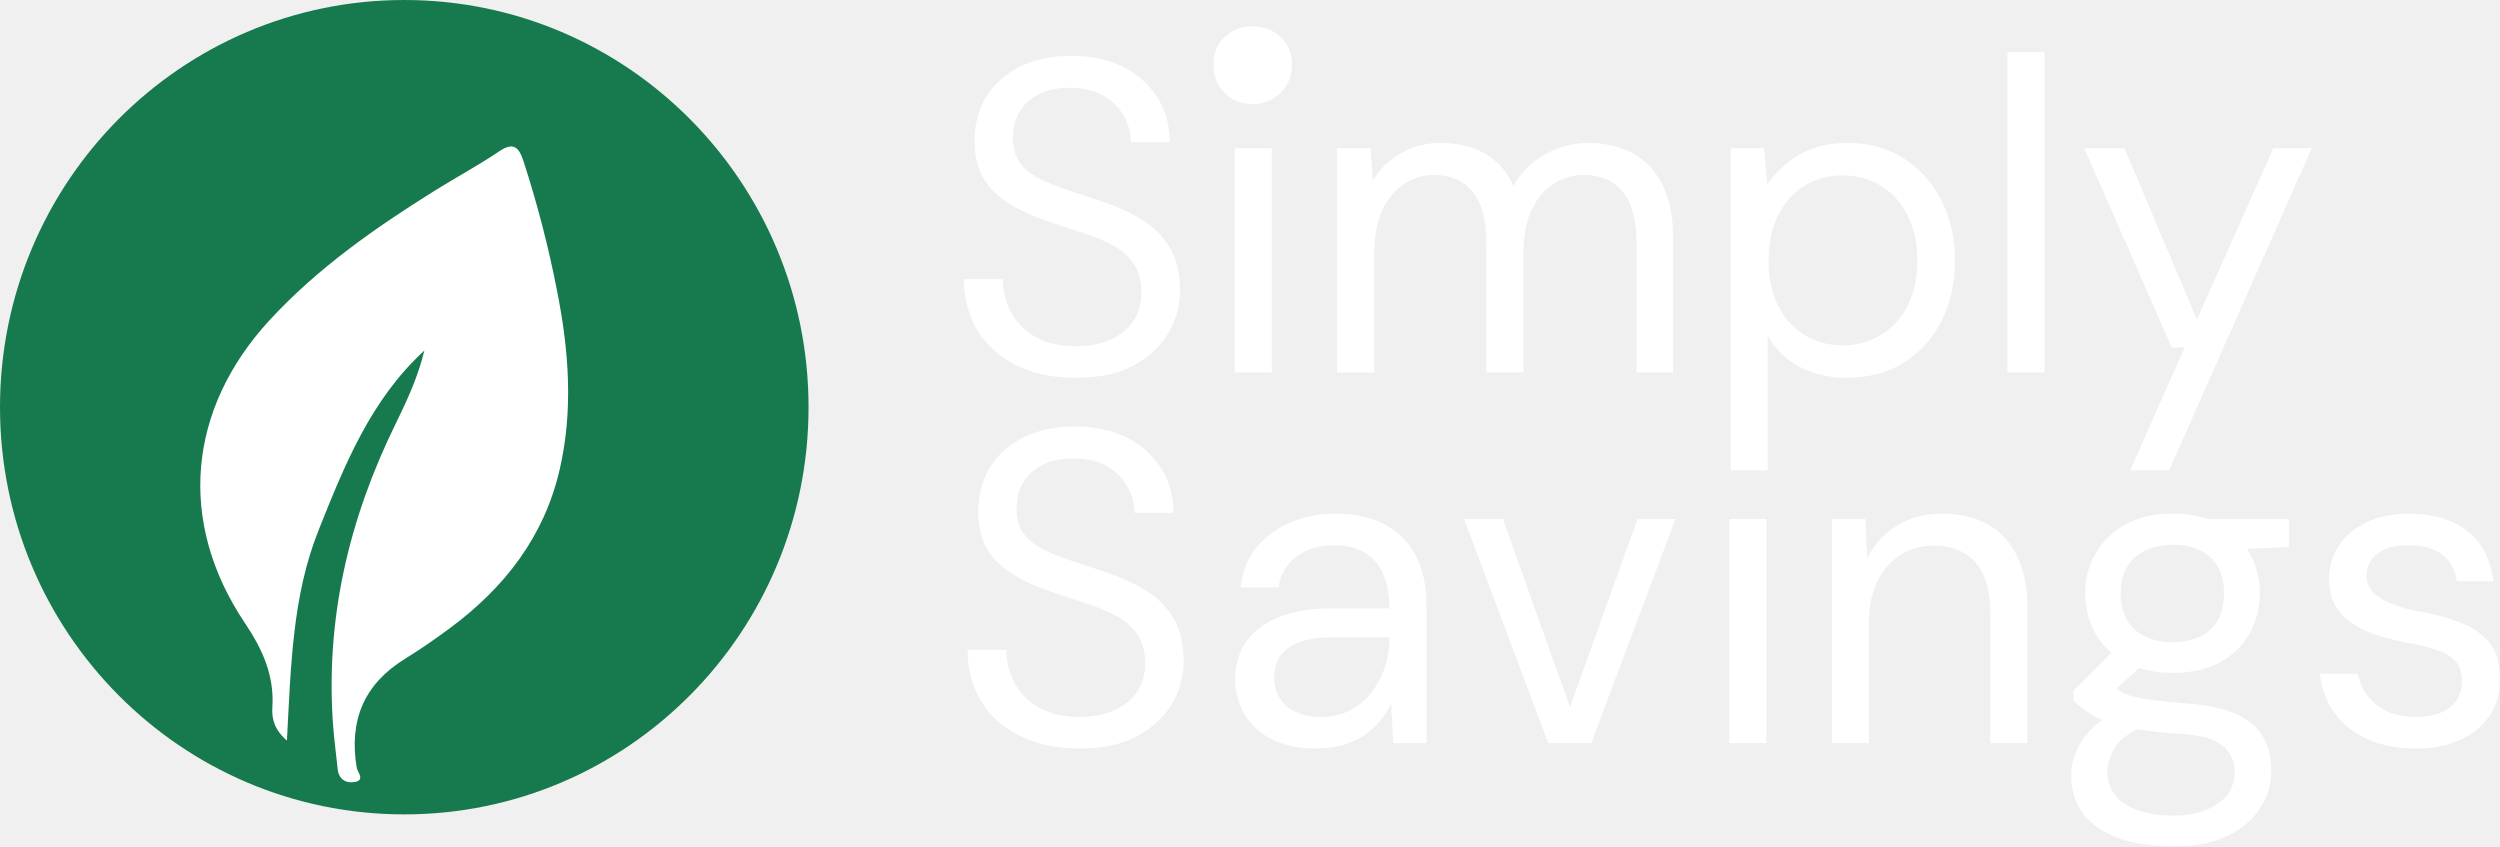
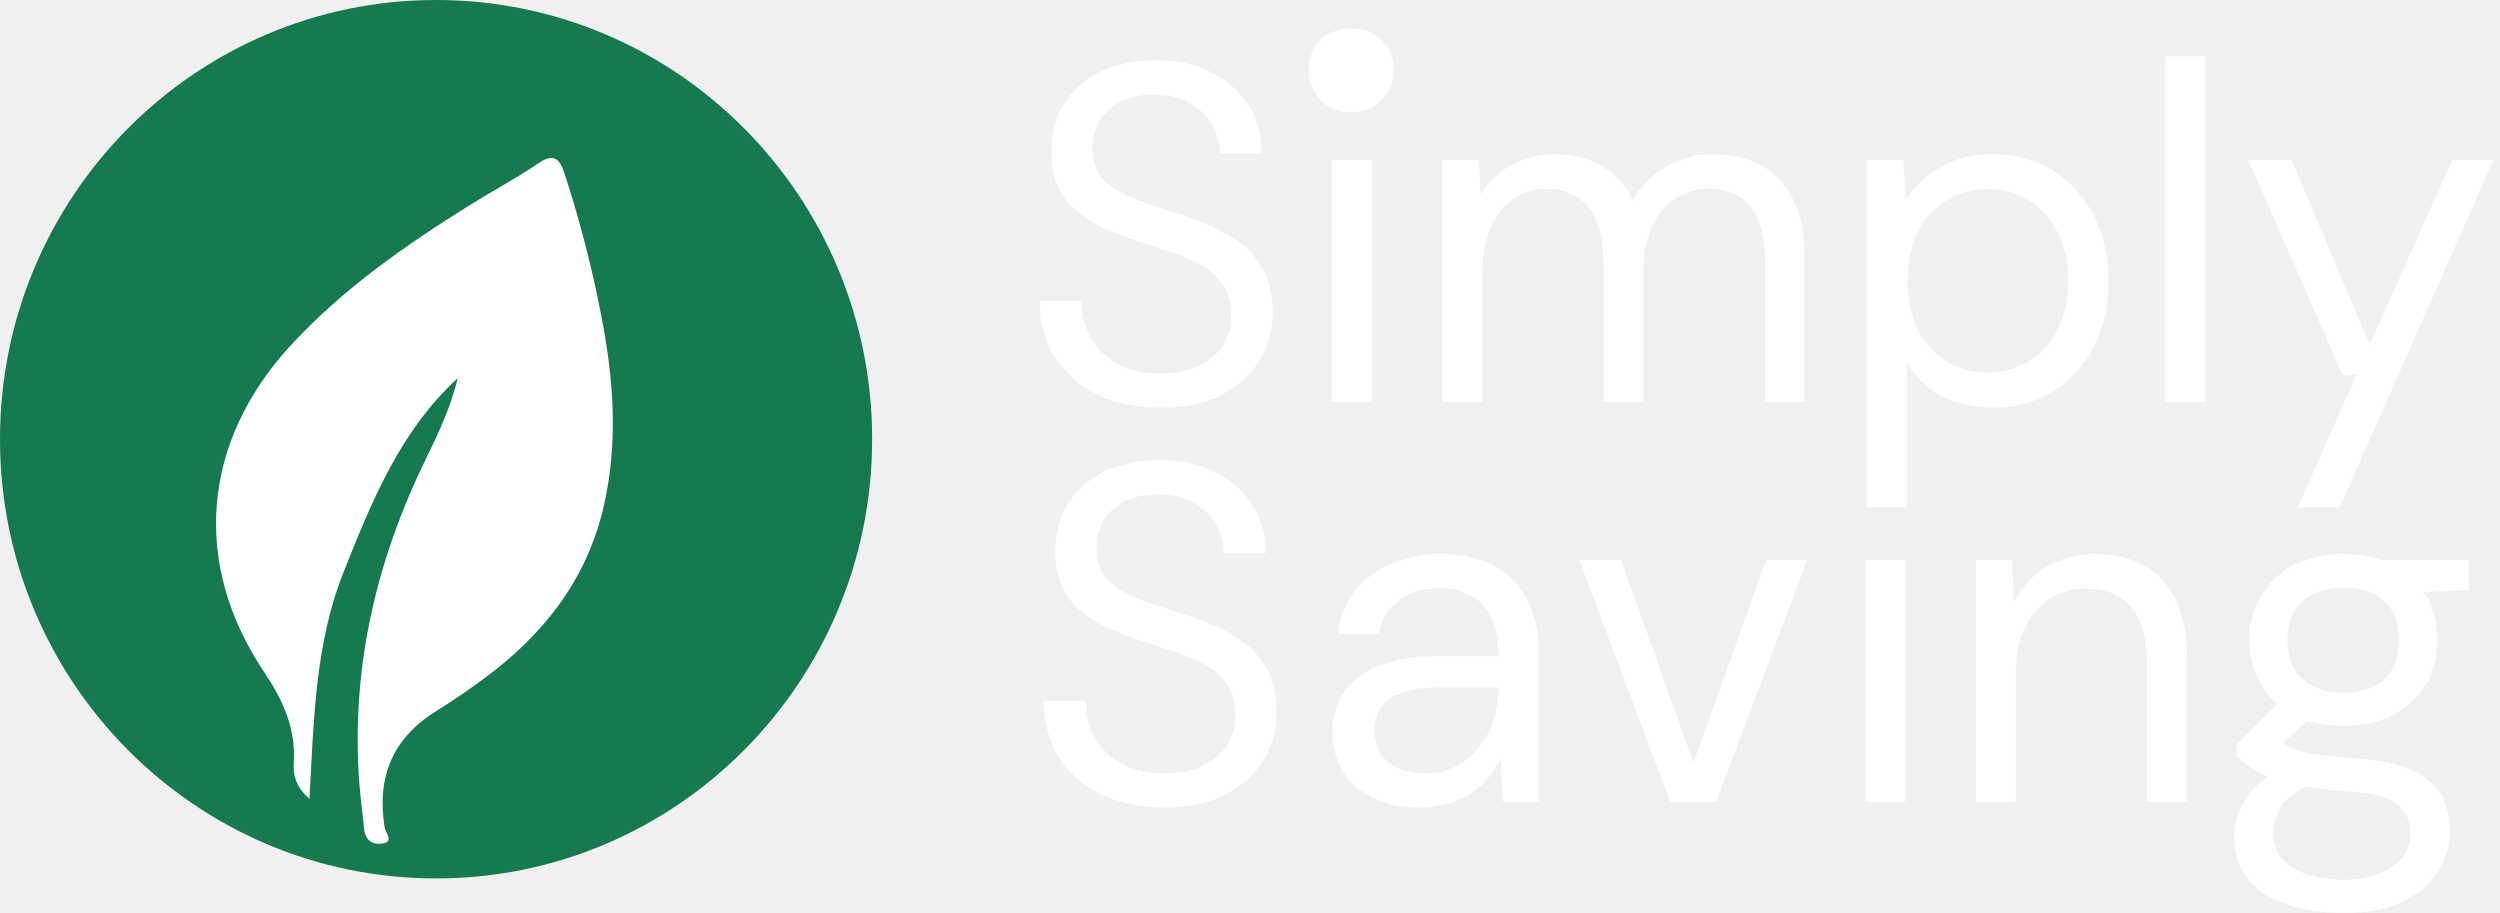
- <svg xmlns="http://www.w3.org/2000/svg" width="192" height="65" viewBox="0 0 192 65" fill="none">
-   <path d="M82.611 29.017C80.869 29.017 79.354 28.698 78.066 28.06C76.778 27.423 75.784 26.534 75.084 25.396C74.384 24.256 74.034 22.934 74.033 21.43H77.018C77.008 22.332 77.228 23.221 77.659 24.012C78.096 24.806 78.748 25.458 79.541 25.891C80.366 26.358 81.389 26.591 82.61 26.591C83.673 26.591 84.583 26.415 85.34 26.062C86.098 25.709 86.674 25.225 87.07 24.61C87.467 23.989 87.674 23.265 87.663 22.526C87.663 21.593 87.466 20.835 87.07 20.254C86.656 19.657 86.103 19.17 85.459 18.837C84.704 18.441 83.915 18.115 83.102 17.863C82.21 17.578 81.277 17.266 80.303 16.924C78.427 16.286 77.048 15.495 76.166 14.55C75.285 13.605 74.844 12.369 74.843 10.843C74.843 9.545 75.143 8.407 75.742 7.431C76.342 6.454 77.201 5.686 78.32 5.125C79.439 4.567 80.767 4.288 82.305 4.288C83.819 4.288 85.136 4.572 86.256 5.142C87.326 5.668 88.235 6.476 88.885 7.481C89.518 8.472 89.834 9.617 89.834 10.915H86.85C86.847 10.233 86.674 9.562 86.347 8.964C85.983 8.304 85.448 7.756 84.798 7.378C84.109 6.958 83.244 6.747 82.204 6.746C81.344 6.724 80.581 6.867 79.915 7.173C79.282 7.453 78.742 7.91 78.358 8.489C77.985 9.059 77.798 9.753 77.799 10.573C77.799 11.346 77.963 11.973 78.291 12.452C78.618 12.931 79.093 13.335 79.715 13.664C80.417 14.028 81.149 14.331 81.903 14.569C82.739 14.843 83.666 15.15 84.684 15.491C85.758 15.843 86.788 16.318 87.753 16.909C88.618 17.437 89.341 18.17 89.859 19.044C90.368 19.91 90.623 21.014 90.623 22.358C90.622 23.496 90.311 24.613 89.724 25.586C89.125 26.6 88.237 27.425 87.062 28.062C85.886 28.699 84.402 29.017 82.611 29.017Z" fill="white" />
+ <svg xmlns="http://www.w3.org/2000/svg" width="178" height="65" viewBox="0 0 178 65" fill="none">
+   <path d="M82.611 29.017C80.869 29.017 79.354 28.698 78.066 28.06C76.778 27.423 75.784 26.534 75.084 25.396C74.384 24.256 74.034 22.934 74.033 21.43H77.018C77.008 22.332 77.228 23.221 77.659 24.012C78.096 24.806 78.748 25.458 79.541 25.891C80.366 26.358 81.389 26.591 82.61 26.591C83.673 26.591 84.583 26.415 85.34 26.062C86.098 25.709 86.674 25.225 87.07 24.61C87.467 23.989 87.674 23.265 87.663 22.526C87.663 21.593 87.466 20.835 87.07 20.254C86.656 19.657 86.103 19.17 85.459 18.837C84.704 18.441 83.915 18.115 83.102 17.863C82.21 17.578 81.277 17.266 80.303 16.924C78.427 16.286 77.048 15.495 76.166 14.55C75.285 13.605 74.844 12.369 74.843 10.843C74.843 9.545 75.143 8.407 75.742 7.431C76.342 6.454 77.201 5.686 78.32 5.125C79.439 4.567 80.767 4.288 82.305 4.288C83.819 4.288 85.136 4.572 86.256 5.142C87.326 5.668 88.235 6.476 88.885 7.481C89.518 8.472 89.834 9.617 89.834 10.915H86.85C86.847 10.233 86.674 9.562 86.347 8.964C85.983 8.304 85.448 7.756 84.798 7.378C84.109 6.958 83.244 6.747 82.204 6.746C81.344 6.724 80.581 6.867 79.915 7.173C79.282 7.453 78.742 7.91 78.359 8.489C77.985 9.059 77.798 9.753 77.799 10.573C77.799 11.346 77.963 11.973 78.291 12.452C78.618 12.931 79.093 13.335 79.715 13.664C80.417 14.028 81.149 14.331 81.903 14.569C82.739 14.843 83.666 15.15 84.684 15.491C85.758 15.843 86.788 16.318 87.753 16.909C88.618 17.437 89.341 18.17 89.859 19.044C90.368 19.91 90.623 21.014 90.623 22.358C90.622 23.496 90.311 24.613 89.724 25.586C89.125 26.6 88.237 27.425 87.062 28.062C85.886 28.699 84.402 29.017 82.611 29.017Z" fill="white" />
  <path d="M94.82 28.607V11.389H97.67V28.607H94.82Z" fill="white" />
  <path d="M102.688 28.607V11.389H105.266L105.436 13.849C105.971 12.968 106.725 12.244 107.624 11.748C108.542 11.235 109.576 10.97 110.625 10.98C111.436 10.969 112.244 11.09 113.016 11.338C113.716 11.57 114.362 11.942 114.915 12.431C115.485 12.945 115.932 13.582 116.221 14.295C116.79 13.266 117.637 12.419 118.663 11.853C119.667 11.282 120.8 10.981 121.953 10.982C123.287 10.982 124.441 11.249 125.412 11.784C126.384 12.319 127.142 13.127 127.685 14.21C128.228 15.291 128.499 16.663 128.499 18.326V28.607H125.684V18.63C125.684 16.9 125.334 15.601 124.632 14.735C123.931 13.869 122.936 13.436 121.648 13.438C120.805 13.426 119.978 13.67 119.274 14.137C118.572 14.605 118.018 15.281 117.612 16.166C117.205 17.052 117.002 18.145 117.001 19.446V28.602H114.152V18.63C114.152 16.9 113.802 15.601 113.101 14.735C112.401 13.869 111.418 13.437 110.154 13.439C109.322 13.431 108.506 13.675 107.813 14.139C107.113 14.607 106.559 15.283 106.151 16.168C105.744 17.054 105.541 18.147 105.542 19.448V28.603L102.688 28.607Z" fill="white" />
-   <path d="M132.908 36.123V11.389H135.486L135.723 14.191C136.114 13.611 136.582 13.088 137.114 12.635C137.718 12.121 138.407 11.715 139.148 11.436C139.942 11.129 140.857 10.975 141.895 10.975C143.543 10.975 144.985 11.375 146.219 12.174C147.45 12.97 148.446 14.085 149.102 15.402C149.792 16.755 150.137 18.298 150.136 20.031C150.135 21.764 149.791 23.307 149.102 24.66C148.448 25.974 147.445 27.079 146.203 27.853C144.959 28.627 143.511 29.014 141.861 29.014C140.482 29.014 139.261 28.729 138.199 28.16C137.168 27.623 136.318 26.791 135.757 25.768V36.123H132.908ZM141.522 26.523C142.562 26.542 143.586 26.262 144.472 25.714C145.359 25.166 146.071 24.374 146.525 23.431C147.013 22.463 147.257 21.319 147.257 19.999C147.257 18.7 147.013 17.561 146.525 16.582C146.076 15.634 145.365 14.837 144.478 14.286C143.591 13.735 142.565 13.453 141.522 13.473C140.392 13.473 139.397 13.747 138.538 14.293C137.67 14.85 136.976 15.644 136.537 16.582C136.061 17.562 135.824 18.701 135.824 19.999C135.824 21.319 136.062 22.463 136.537 23.431C136.979 24.363 137.673 25.15 138.539 25.703C139.397 26.25 140.392 26.523 141.522 26.523Z" fill="white" />
+   <path d="M132.908 36.123V11.389H135.486L135.723 14.191C136.114 13.611 136.582 13.088 137.114 12.635C137.718 12.121 138.407 11.715 139.148 11.436C139.942 11.129 140.857 10.975 141.895 10.975C143.543 10.975 144.985 11.375 146.219 12.174C147.45 12.97 148.446 14.085 149.102 15.402C149.792 16.755 150.137 18.298 150.136 20.031C150.135 21.764 149.791 23.307 149.102 24.66C148.448 25.974 147.445 27.079 146.203 27.853C144.959 28.627 143.511 29.014 141.861 29.014C140.482 29.014 139.261 28.729 138.199 28.16C137.168 27.623 136.318 26.791 135.757 25.768V36.123H132.908ZM141.522 26.523C142.562 26.542 143.586 26.262 144.472 25.714C145.359 25.166 146.071 24.374 146.525 23.431C147.013 22.463 147.257 21.319 147.257 19.999C147.257 18.7 147.013 17.561 146.525 16.582C146.076 15.634 145.365 14.837 144.478 14.286C143.591 13.735 142.565 13.453 141.522 13.473C140.392 13.473 139.397 13.747 138.538 14.293C137.67 14.85 136.976 15.644 136.537 16.582C136.061 17.562 135.824 18.701 135.824 19.999C135.824 21.319 136.062 22.463 136.537 23.431C136.979 24.363 137.673 25.15 138.539 25.703C139.398 26.25 140.392 26.523 141.522 26.523Z" fill="white" />
  <path d="M154.173 28.607V4.011H157.022V28.607H154.173Z" fill="white" />
  <path d="M163.602 36.123L167.773 26.693H166.79L160.075 11.389H163.16L168.723 24.542L174.591 11.389H177.541L166.586 36.123H163.602Z" fill="white" />
  <path d="M82.894 57.484C81.152 57.484 79.637 57.166 78.348 56.528C77.06 55.89 76.065 55.001 75.364 53.861C74.663 52.721 74.312 51.4 74.313 49.895H77.297C77.287 50.797 77.508 51.686 77.938 52.477C78.376 53.271 79.029 53.923 79.821 54.356C80.648 54.825 81.673 55.06 82.894 55.06C83.956 55.06 84.866 54.883 85.624 54.53C86.382 54.177 86.959 53.693 87.354 53.078C87.751 52.457 87.957 51.732 87.947 50.993C87.947 50.06 87.749 49.303 87.354 48.722C86.939 48.124 86.386 47.638 85.742 47.304C84.987 46.909 84.199 46.583 83.385 46.33C82.49 46.046 81.558 45.733 80.587 45.392C78.71 44.754 77.331 43.963 76.449 43.018C75.568 42.073 75.127 40.837 75.127 39.311C75.127 38.012 75.427 36.875 76.025 35.899C76.624 34.922 77.483 34.154 78.603 33.593C79.723 33.036 81.052 32.757 82.589 32.756C84.103 32.756 85.42 33.041 86.54 33.61C87.61 34.136 88.519 34.945 89.168 35.95C89.801 36.941 90.118 38.085 90.118 39.384H87.133C87.128 38.7 86.952 38.029 86.621 37.431C86.26 36.771 85.727 36.221 85.079 35.843C84.388 35.422 83.523 35.211 82.484 35.212C81.625 35.189 80.862 35.331 80.195 35.639C79.563 35.919 79.023 36.375 78.639 36.954C78.266 37.523 78.08 38.218 78.079 39.037C78.079 39.812 78.243 40.438 78.571 40.916C78.899 41.394 79.374 41.798 79.996 42.129C80.698 42.493 81.43 42.796 82.183 43.034C83.02 43.307 83.947 43.615 84.964 43.956C86.038 44.308 87.068 44.785 88.032 45.376C88.897 45.904 89.62 46.637 90.138 47.511C90.647 48.377 90.902 49.481 90.901 50.825C90.901 51.963 90.59 53.08 90.003 54.053C89.403 55.066 88.516 55.891 87.34 56.529C86.164 57.166 84.682 57.485 82.894 57.484Z" fill="white" />
-   <path d="M101.072 57.484C99.693 57.484 98.54 57.238 97.613 56.747C96.686 56.255 95.996 55.605 95.543 54.799C95.092 53.991 94.858 53.079 94.866 52.152C94.866 50.99 95.165 50.006 95.764 49.2C96.363 48.395 97.211 47.78 98.308 47.356C99.407 46.934 100.701 46.723 102.191 46.723H106.703C106.703 45.654 106.538 44.76 106.21 44.042C105.917 43.364 105.419 42.796 104.786 42.419C104.164 42.054 103.389 41.871 102.462 41.871C101.376 41.871 100.438 42.145 99.647 42.691C98.856 43.238 98.369 44.046 98.188 45.116H95.272C95.407 43.886 95.82 42.856 96.51 42.024C97.218 41.18 98.12 40.523 99.138 40.111C100.191 39.67 101.321 39.443 102.462 39.446C104.045 39.446 105.362 39.736 106.413 40.316C107.429 40.861 108.252 41.708 108.77 42.742C109.29 43.779 109.55 45.003 109.55 46.414V57.074H107.007L106.837 54.031C106.607 54.515 106.316 54.969 105.972 55.38C105.62 55.803 105.209 56.173 104.751 56.476C104.253 56.801 103.71 57.05 103.14 57.214C102.467 57.404 101.771 57.495 101.072 57.484ZM101.513 55.059C102.26 55.07 102.998 54.9 103.666 54.563C104.309 54.236 104.872 53.77 105.315 53.198C105.766 52.618 106.116 51.965 106.349 51.267C106.588 50.552 106.708 49.801 106.705 49.047V48.944H102.431C101.323 48.944 100.43 49.075 99.752 49.337C99.074 49.599 98.588 49.963 98.294 50.43C97.997 50.905 97.844 51.457 97.853 52.019C97.839 52.584 97.987 53.141 98.277 53.625C98.579 54.097 99.017 54.466 99.532 54.683C100.082 54.934 100.742 55.059 101.513 55.059Z" fill="white" />
+   <path d="M101.072 57.484C99.693 57.484 98.54 57.238 97.613 56.747C96.686 56.255 95.996 55.605 95.543 54.799C95.092 53.991 94.858 53.079 94.866 52.152C94.866 50.99 95.165 50.006 95.764 49.2C96.363 48.395 97.211 47.78 98.308 47.356C99.407 46.934 100.701 46.723 102.191 46.723H106.703C106.703 45.654 106.538 44.76 106.21 44.042C105.917 43.364 105.419 42.796 104.786 42.419C104.164 42.054 103.389 41.871 102.462 41.871C101.376 41.871 100.438 42.145 99.647 42.691C98.856 43.238 98.369 44.046 98.188 45.116H95.272C95.407 43.886 95.82 42.856 96.51 42.024C97.218 41.18 98.12 40.523 99.138 40.111C100.192 39.67 101.321 39.443 102.462 39.446C104.045 39.446 105.362 39.736 106.413 40.316C107.429 40.861 108.252 41.708 108.77 42.742C109.29 43.779 109.55 45.003 109.55 46.414V57.074H107.007L106.837 54.031C106.607 54.515 106.316 54.969 105.972 55.38C105.62 55.803 105.209 56.173 104.751 56.476C104.253 56.801 103.71 57.05 103.14 57.214C102.467 57.404 101.771 57.495 101.072 57.484ZM101.513 55.059C102.26 55.07 102.998 54.9 103.666 54.563C104.309 54.236 104.872 53.77 105.315 53.198C105.766 52.618 106.116 51.965 106.349 51.267C106.588 50.552 106.708 49.801 106.705 49.047V48.944H102.431C101.323 48.944 100.43 49.075 99.752 49.337C99.074 49.599 98.588 49.963 98.294 50.43C97.997 50.905 97.844 51.457 97.853 52.019C97.839 52.584 97.987 53.141 98.277 53.625C98.579 54.097 99.017 54.466 99.532 54.683C100.082 54.934 100.742 55.059 101.513 55.059Z" fill="white" />
  <path d="M118.912 57.074L112.434 39.857H115.419L120.574 54.307L125.763 39.857H128.68L122.202 57.074H118.912Z" fill="white" />
  <path d="M132.817 57.074V39.857H135.666V57.074H132.817Z" fill="white" />
  <path d="M140.686 57.074V39.857H143.263L143.399 42.864C143.917 41.819 144.724 40.947 145.722 40.352C146.728 39.749 147.876 39.447 149.165 39.447C150.499 39.447 151.652 39.715 152.624 40.25C153.596 40.785 154.353 41.593 154.897 42.675C155.439 43.757 155.71 45.129 155.711 46.792V57.074H152.861V47.1C152.861 45.369 152.482 44.071 151.725 43.205C150.967 42.339 149.899 41.906 148.52 41.907C147.623 41.892 146.741 42.135 145.976 42.607C145.23 43.074 144.636 43.746 144.196 44.622C143.756 45.499 143.535 46.587 143.534 47.885V57.074H140.686Z" fill="white" />
-   <path d="M166.903 65C165.364 65 164.002 64.801 162.815 64.402C161.628 64.004 160.707 63.395 160.052 62.574C159.395 61.754 159.067 60.74 159.067 59.531C159.076 58.958 159.186 58.392 159.39 57.857C159.605 57.265 159.978 56.684 160.51 56.115C161.041 55.545 161.793 55.033 162.765 54.578L164.732 55.739C163.533 56.24 162.753 56.816 162.391 57.465C162.029 58.114 161.849 58.712 161.849 59.258C161.849 60.01 162.063 60.636 162.49 61.138C162.917 61.639 163.517 62.014 164.288 62.264C165.134 62.526 166.015 62.653 166.9 62.64C167.871 62.64 168.708 62.498 169.41 62.213C170.112 61.928 170.657 61.542 171.045 61.054C171.433 60.553 171.637 59.931 171.621 59.295C171.628 58.917 171.553 58.542 171.401 58.197C171.248 57.852 171.022 57.544 170.739 57.296C170.151 56.763 169.032 56.45 167.382 56.357C166.257 56.29 165.136 56.164 164.024 55.981C163.263 55.859 162.514 55.671 161.786 55.418C161.265 55.235 160.769 54.987 160.31 54.68C159.934 54.422 159.577 54.136 159.242 53.826V53.04L162.529 49.764L165.002 50.652L161.614 53.727L162.055 52.528C162.304 52.712 162.541 52.883 162.768 53.041C163.049 53.226 163.358 53.364 163.683 53.45C164.212 53.593 164.75 53.696 165.294 53.758C165.983 53.85 166.893 53.942 168.024 54.035C169.585 54.149 170.834 54.423 171.772 54.855C172.71 55.287 173.389 55.868 173.807 56.597C174.225 57.326 174.435 58.191 174.435 59.193C174.433 60.178 174.157 61.143 173.637 61.978C173.106 62.854 172.287 63.577 171.179 64.147C170.071 64.717 168.645 65.001 166.903 65ZM166.869 51.677C165.444 51.677 164.229 51.404 163.223 50.857C162.217 50.31 161.454 49.576 160.933 48.654C160.407 47.71 160.138 46.644 160.153 45.562C160.131 44.481 160.408 43.414 160.953 42.482C161.498 41.55 162.289 40.789 163.239 40.284C164.234 39.726 165.444 39.447 166.869 39.447C168.294 39.447 169.503 39.726 170.498 40.284C171.492 40.843 172.249 41.577 172.77 42.487C173.296 43.424 173.565 44.486 173.549 45.562C173.564 46.644 173.295 47.71 172.77 48.654C172.234 49.59 171.446 50.354 170.496 50.857C169.502 51.404 168.293 51.677 166.869 51.677ZM166.869 49.319C168.09 49.319 169.05 49.001 169.751 48.363C170.452 47.725 170.802 46.791 170.802 45.56C170.802 44.353 170.452 43.431 169.751 42.794C169.05 42.156 168.09 41.837 166.869 41.837C165.67 41.837 164.703 42.156 163.969 42.794C163.235 43.431 162.868 44.353 162.87 45.56C162.87 46.79 163.232 47.724 163.955 48.361C164.679 48.999 165.65 49.318 166.869 49.319ZM169.65 42.282L168.802 39.857H175.788V42.01L169.65 42.282Z" fill="white" />
-   <path d="M185.523 57.484C184.119 57.484 182.886 57.245 181.825 56.767C180.764 56.288 179.922 55.622 179.299 54.768C178.676 53.914 178.297 52.907 178.163 51.745H181.08C181.193 52.338 181.436 52.898 181.791 53.385C182.176 53.906 182.683 54.323 183.266 54.599C183.888 54.906 184.651 55.06 185.556 55.06C186.349 55.06 187.005 54.94 187.522 54.701C187.999 54.499 188.405 54.161 188.693 53.728C188.949 53.331 189.085 52.868 189.084 52.394C189.084 51.688 188.92 51.153 188.592 50.789C188.264 50.424 187.784 50.134 187.151 49.918C186.397 49.672 185.626 49.484 184.844 49.355C184.099 49.218 183.362 49.035 182.639 48.808C181.956 48.599 181.305 48.294 180.706 47.902C180.162 47.548 179.704 47.076 179.367 46.519C179.039 45.972 178.875 45.3 178.875 44.503C178.86 43.574 179.126 42.663 179.638 41.89C180.147 41.127 180.865 40.53 181.791 40.097C182.718 39.664 183.803 39.449 185.047 39.451C186.879 39.451 188.36 39.895 189.49 40.783C190.621 41.671 191.288 42.956 191.492 44.638H188.677C188.564 43.773 188.197 43.097 187.578 42.609C186.959 42.121 186.105 41.876 185.014 41.871C183.952 41.871 183.143 42.086 182.59 42.517C182.325 42.713 182.111 42.971 181.966 43.268C181.821 43.566 181.75 43.894 181.758 44.225C181.755 44.672 181.919 45.105 182.216 45.437C182.521 45.791 182.979 46.093 183.59 46.342C184.302 46.622 185.04 46.828 185.794 46.958C186.844 47.141 187.877 47.415 188.88 47.778C189.807 48.119 190.559 48.625 191.136 49.297C191.712 49.969 192.001 50.92 192 52.15C192 53.22 191.734 54.154 191.203 54.951C190.672 55.748 189.921 56.368 188.948 56.813C187.976 57.261 186.834 57.484 185.523 57.484Z" fill="white" />
+   <path d="M166.903 65C165.364 65 164.002 64.801 162.815 64.402C161.628 64.004 160.707 63.395 160.052 62.574C159.395 61.754 159.067 60.74 159.067 59.531C159.076 58.958 159.186 58.392 159.39 57.857C159.605 57.265 159.978 56.684 160.51 56.115C161.041 55.545 161.793 55.033 162.765 54.578L164.732 55.739C163.533 56.24 162.753 56.816 162.391 57.465C162.029 58.114 161.849 58.712 161.849 59.258C161.849 60.01 162.063 60.636 162.49 61.138C162.917 61.639 163.517 62.014 164.288 62.264C165.134 62.526 166.015 62.653 166.9 62.64C167.871 62.64 168.708 62.498 169.41 62.213C170.112 61.928 170.657 61.542 171.045 61.054C171.433 60.553 171.637 59.931 171.621 59.295C171.628 58.917 171.553 58.542 171.401 58.197C171.248 57.852 171.022 57.544 170.739 57.296C170.151 56.763 169.032 56.45 167.382 56.357C166.257 56.29 165.136 56.164 164.024 55.981C163.263 55.859 162.514 55.671 161.786 55.418C161.265 55.235 160.769 54.987 160.31 54.68C159.934 54.422 159.577 54.136 159.242 53.826V53.04L162.529 49.764L165.002 50.652L161.614 53.727L162.055 52.528C162.304 52.712 162.541 52.883 162.768 53.041C163.049 53.226 163.358 53.364 163.683 53.45C164.212 53.593 164.75 53.696 165.294 53.758C165.983 53.85 166.893 53.942 168.024 54.035C169.585 54.149 170.834 54.423 171.772 54.855C172.71 55.287 173.389 55.868 173.807 56.597C174.226 57.326 174.435 58.191 174.435 59.193C174.433 60.178 174.157 61.143 173.637 61.978C173.106 62.854 172.287 63.577 171.179 64.147C170.071 64.717 168.645 65.001 166.903 65ZM166.869 51.677C165.444 51.677 164.229 51.404 163.223 50.857C162.217 50.31 161.454 49.576 160.934 48.654C160.408 47.71 160.138 46.644 160.153 45.562C160.131 44.481 160.408 43.414 160.953 42.482C161.498 41.55 162.289 40.789 163.239 40.284C164.234 39.726 165.444 39.447 166.869 39.447C168.294 39.447 169.503 39.726 170.498 40.284C171.492 40.843 172.25 41.577 172.77 42.487C173.296 43.424 173.565 44.486 173.549 45.562C173.564 46.644 173.295 47.71 172.77 48.654C172.234 49.59 171.446 50.354 170.496 50.857C169.502 51.404 168.293 51.677 166.869 51.677ZM166.869 49.319C168.09 49.319 169.051 49.001 169.751 48.363C170.452 47.725 170.802 46.791 170.802 45.56C170.802 44.353 170.452 43.431 169.751 42.794C169.051 42.156 168.09 41.837 166.869 41.837C165.67 41.837 164.703 42.156 163.969 42.794C163.235 43.431 162.868 44.353 162.87 45.56C162.87 46.79 163.232 47.724 163.955 48.361C164.679 48.999 165.65 49.318 166.869 49.319ZM169.65 42.282L168.802 39.857H175.788V42.01L169.65 42.282Z" fill="white" />
  <path d="M96.207 7.995C95.338 7.995 94.618 7.707 94.046 7.13C93.473 6.553 93.187 5.828 93.188 4.954C93.188 4.081 93.474 3.374 94.046 2.833C94.618 2.292 95.338 2.021 96.207 2.021C96.995 2.003 97.76 2.293 98.342 2.83C98.931 3.373 99.227 4.08 99.227 4.952C99.228 5.824 98.933 6.55 98.342 7.13C98.061 7.411 97.728 7.632 97.361 7.781C96.995 7.929 96.602 8.002 96.207 7.995Z" fill="white" />
  <path d="M31.048 62.545C48.196 62.545 62.096 48.544 62.096 31.272C62.096 14.001 48.196 0 31.048 0C13.901 0 0 14.001 0 31.272C0 48.544 13.901 62.545 31.048 62.545Z" fill="#167A4E" />
  <path d="M32.592 26.923C28.477 30.688 26.462 35.715 24.465 40.725C22.438 45.803 22.342 51.23 22.035 56.877C21.078 56.043 20.86 55.209 20.917 54.341C21.08 51.87 20.15 49.846 18.799 47.833C13.608 40.096 14.395 31.416 20.728 24.562C24.431 20.555 28.843 17.482 33.422 14.622C35.046 13.607 36.741 12.704 38.324 11.631C39.412 10.893 39.839 11.276 40.19 12.339C41.269 15.647 42.141 19.019 42.802 22.436C43.692 26.955 44.034 31.515 42.98 36.072C41.783 41.243 38.739 45.134 34.576 48.225C33.455 49.055 32.303 49.859 31.114 50.59C27.957 52.533 26.79 55.325 27.395 58.962C27.45 59.289 28.084 59.934 27.212 60.063C26.542 60.162 26.008 59.842 25.93 59.042C25.823 57.956 25.669 56.873 25.587 55.784C24.972 47.575 26.784 39.876 30.388 32.542C31.272 30.747 32.108 28.919 32.592 26.923Z" fill="white" />
</svg>
